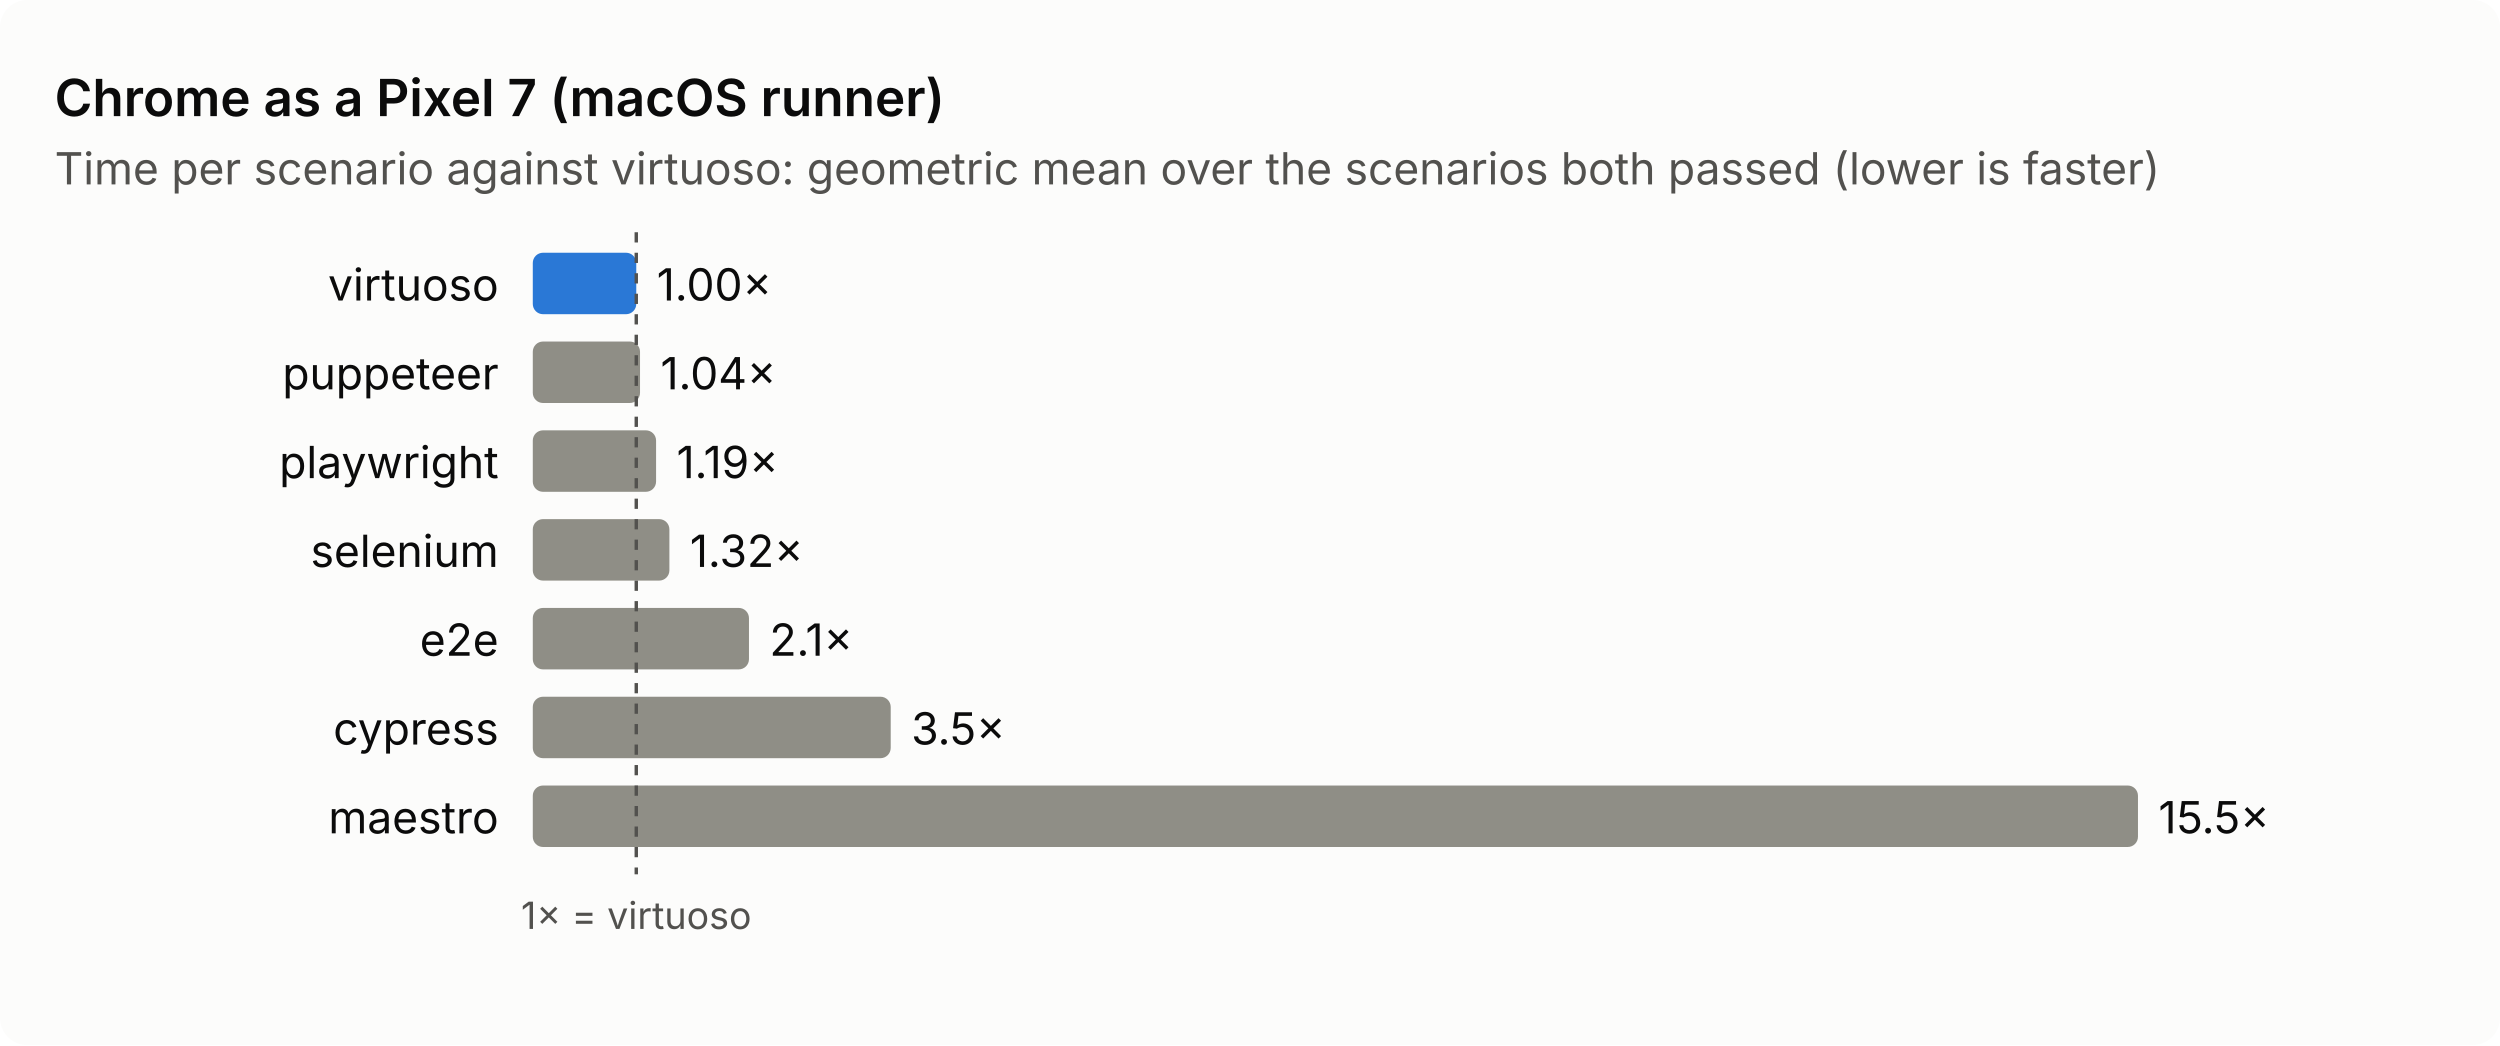
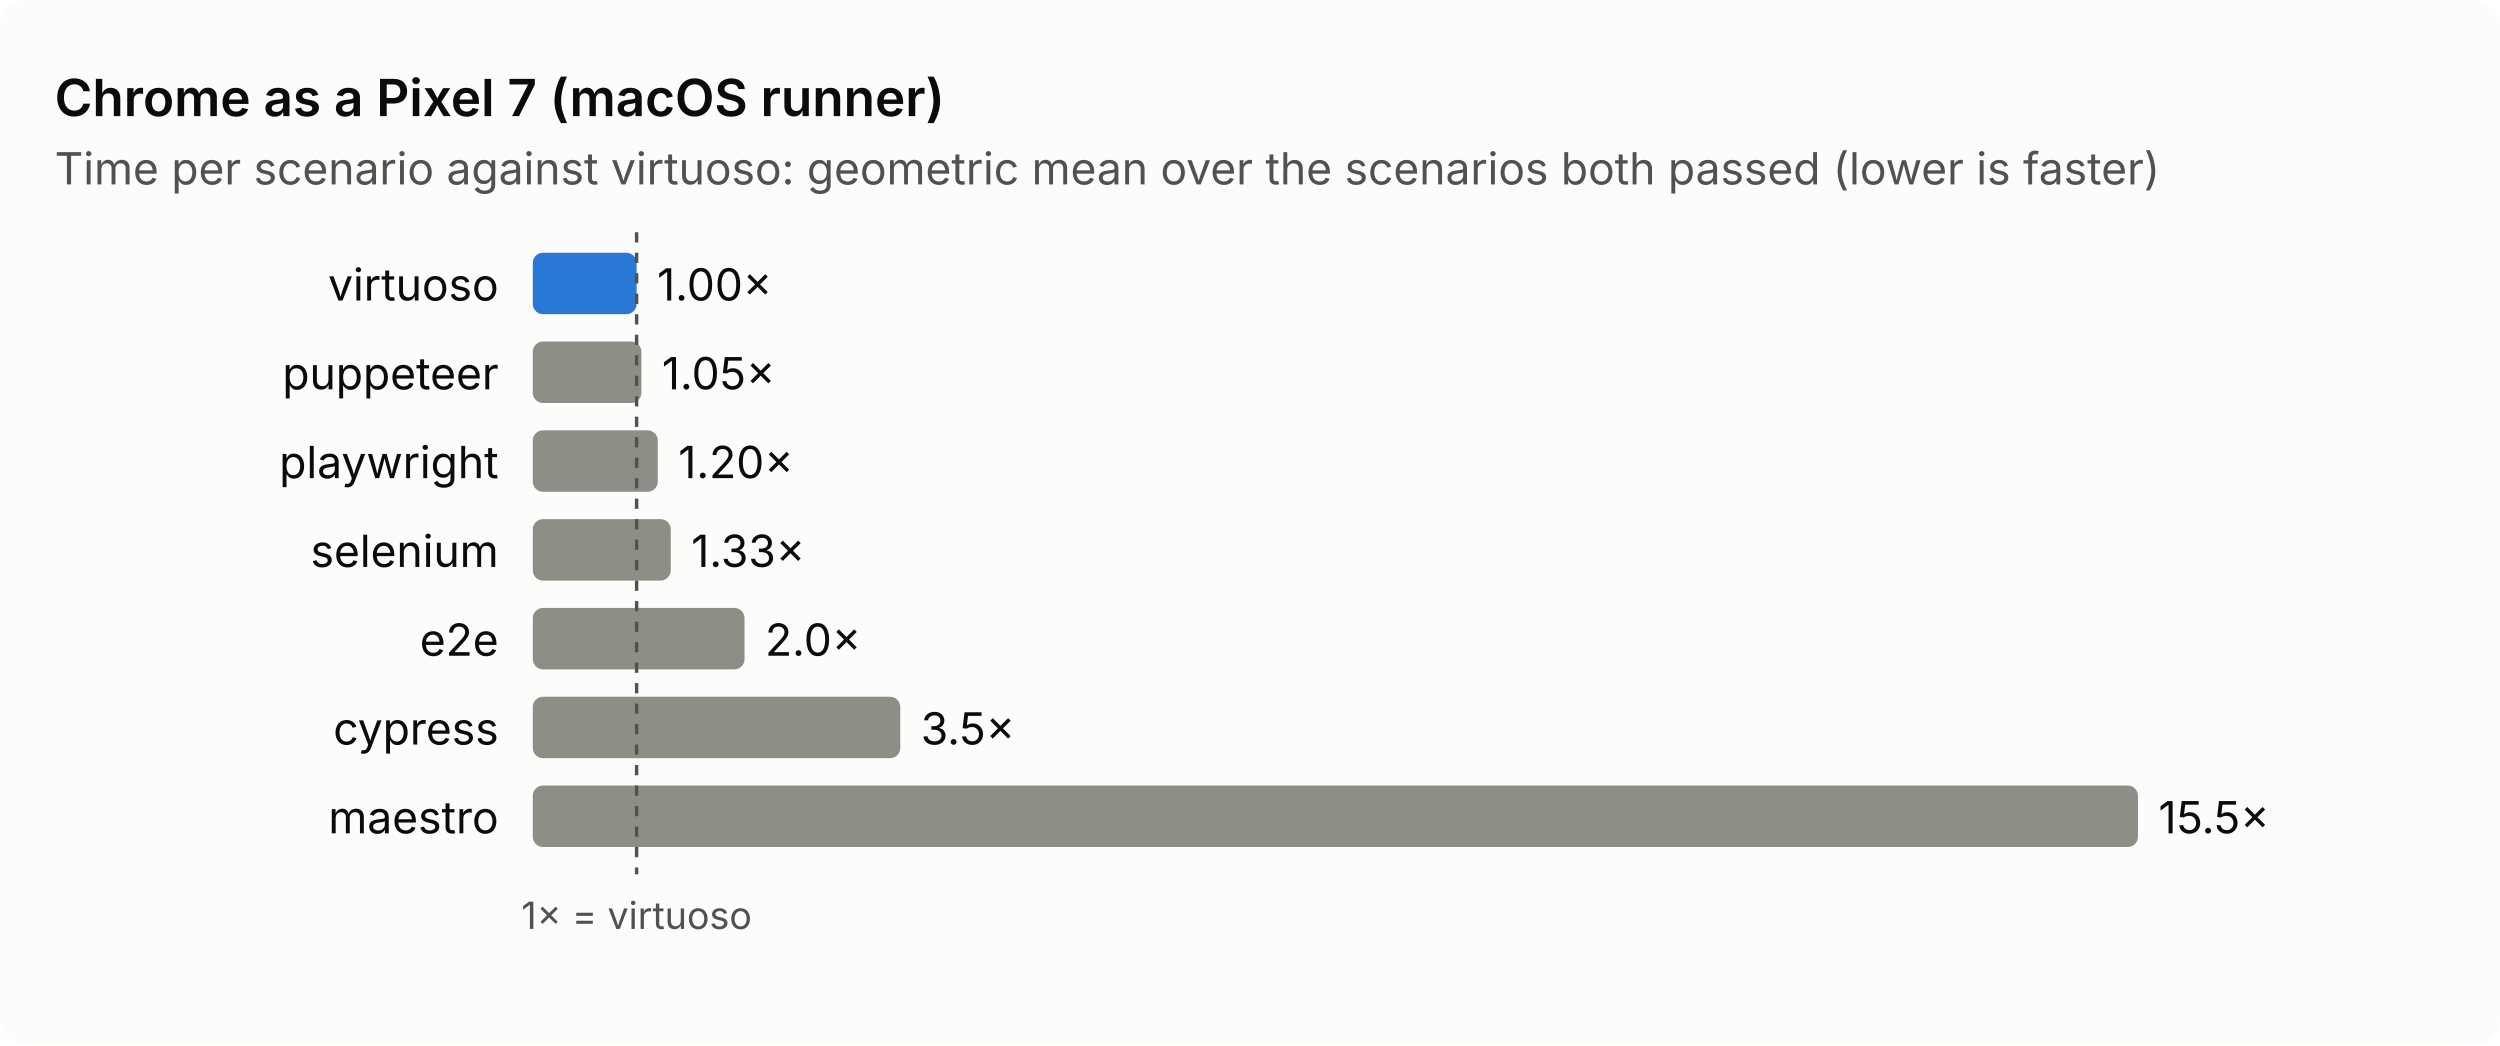
<svg xmlns="http://www.w3.org/2000/svg" viewBox="0 0 732 306" width="732" height="306" role="img" aria-label="Chrome as a Pixel 7 (macOS runner): time per scenario against virtuoso">
  <style>text{font:13px system-ui,-apple-system,'Segoe UI',sans-serif;fill:#0b0b0b}.sub,.axis{fill:#52514e}.axis{font-size:11px}.title{font-size:15px;font-weight:600}.bg{fill:#fcfcfb}.bar{fill:#8f8e86}.base{fill:#2a78d6}.ref{stroke:#52514e;stroke-dasharray:3 3}@media (prefers-color-scheme: dark){.bg{fill:#1a1a19}text{fill:#f0efec}.sub,.axis{fill:#c3c2b7}.base{fill:#3987e5}.ref{stroke:#c3c2b7}}</style>
  <rect class="bg" width="732" height="306" rx="8" />
  <text class="title" x="16" y="34.0">Chrome as a Pixel 7 (macOS runner)</text>
  <text class="sub" x="16" y="54.0">Time per scenario against virtuoso: geometric mean over the scenarios both passed (lower is faster)</text>
  <text x="146.0" y="88.0" text-anchor="end">virtuoso</text>
-   <rect class="bar base" x="156" y="74.0" width="30.3" height="18" rx="3" />
-   <text x="192.3" y="88.0">1.00×</text>
+   <rect class="bar base" x="156" y="74.0" width="30.4" height="18" rx="3" />
+   <text x="192.4" y="88.0">1.00×</text>
  <text x="146.0" y="114.0" text-anchor="end">puppeteer</text>
-   <rect class="bar" x="156" y="100.0" width="31.4" height="18" rx="3" />
-   <text x="193.4" y="114.0">1.04×</text>
+   <rect class="bar" x="156" y="100.0" width="31.8" height="18" rx="3" />
+   <text x="193.8" y="114.0">1.05×</text>
  <text x="146.0" y="140.0" text-anchor="end">playwright</text>
-   <rect class="bar" x="156" y="126.0" width="36.1" height="18" rx="3" />
-   <text x="198.1" y="140.0">1.19×</text>
+   <rect class="bar" x="156" y="126.0" width="36.6" height="18" rx="3" />
+   <text x="198.6" y="140.0">1.20×</text>
  <text x="146.0" y="166.0" text-anchor="end">selenium</text>
-   <rect class="bar" x="156" y="152.0" width="40.0" height="18" rx="3" />
-   <text x="202.0" y="166.0">1.32×</text>
+   <rect class="bar" x="156" y="152.0" width="40.4" height="18" rx="3" />
+   <text x="202.4" y="166.0">1.33×</text>
  <text x="146.0" y="192.0" text-anchor="end">e2e</text>
-   <rect class="bar" x="156" y="178.0" width="63.3" height="18" rx="3" />
-   <text x="225.3" y="192.0">2.1×</text>
+   <rect class="bar" x="156" y="178.0" width="62.0" height="18" rx="3" />
+   <text x="224.0" y="192.0">2.0×</text>
  <text x="146.0" y="218.0" text-anchor="end">cypress</text>
-   <rect class="bar" x="156" y="204.0" width="104.8" height="18" rx="3" />
-   <text x="266.8" y="218.0">3.5×</text>
+   <rect class="bar" x="156" y="204.0" width="107.6" height="18" rx="3" />
+   <text x="269.6" y="218.0">3.5×</text>
  <text x="146.0" y="244.0" text-anchor="end">maestro</text>
  <rect class="bar" x="156" y="230.0" width="470.0" height="18" rx="3" />
  <text x="632.0" y="244.0">15.5×</text>
-   <line class="ref" x1="186.3" y1="68.0" x2="186.3" y2="256.0" />
-   <text class="axis" x="186.3" y="272.0" text-anchor="middle">1× = virtuoso</text>
+   <line class="ref" x1="186.4" y1="68.0" x2="186.4" y2="256.0" />
+   <text class="axis" x="186.4" y="272.0" text-anchor="middle">1× = virtuoso</text>
</svg>
